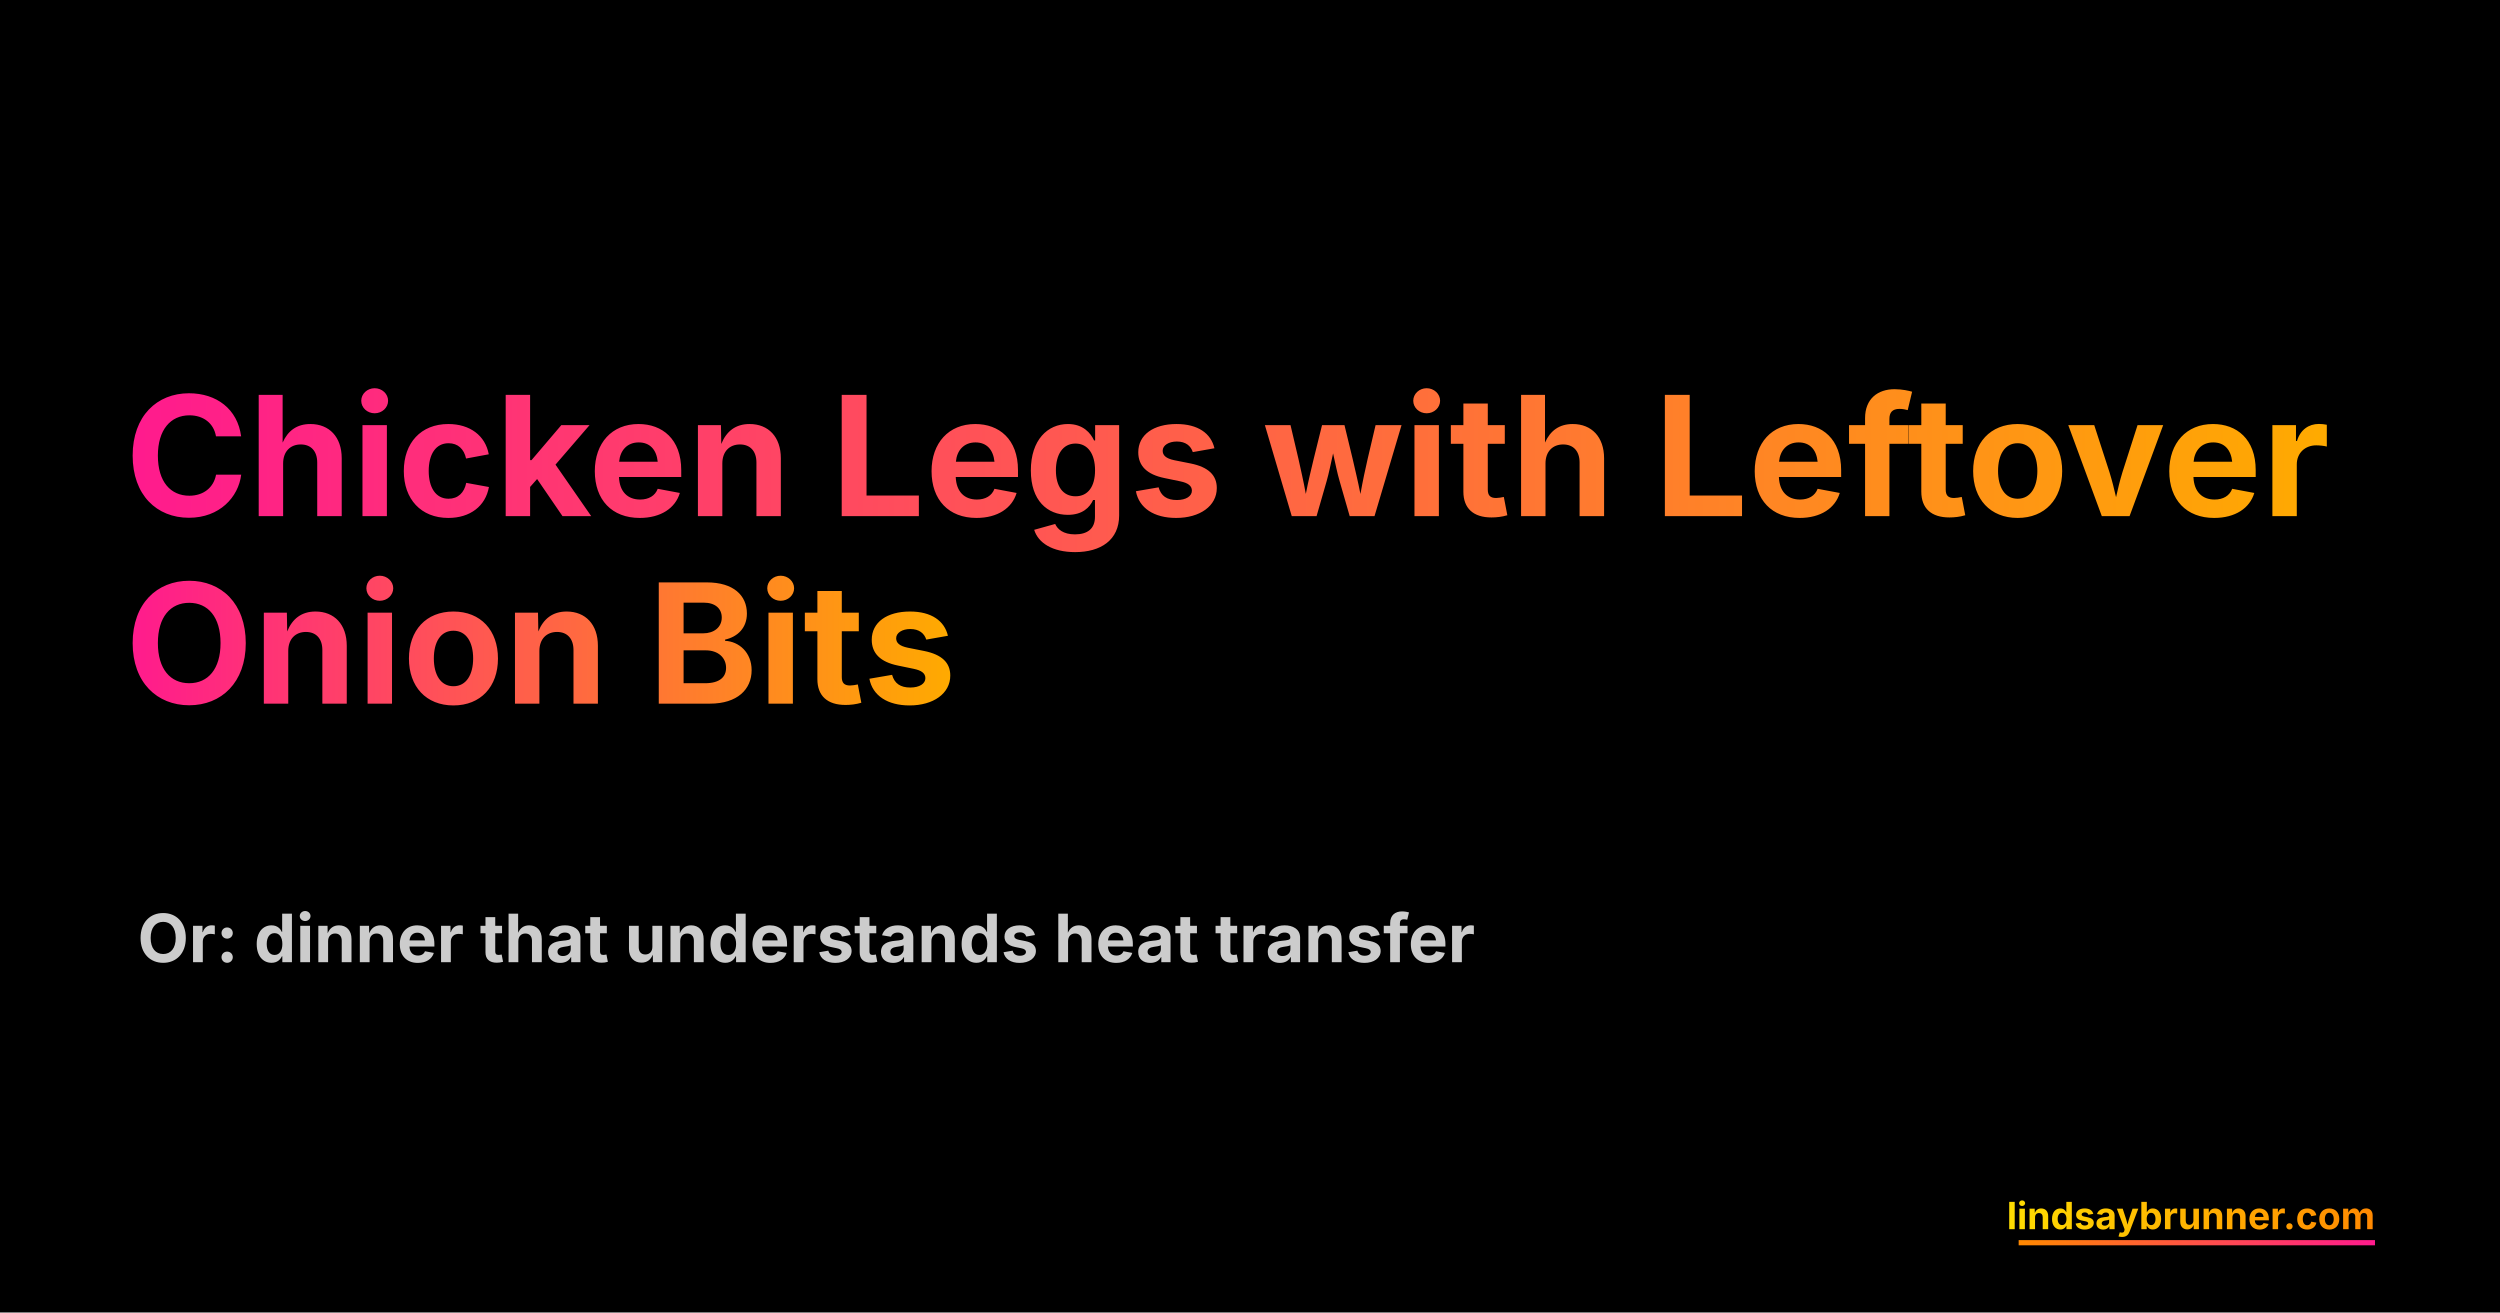
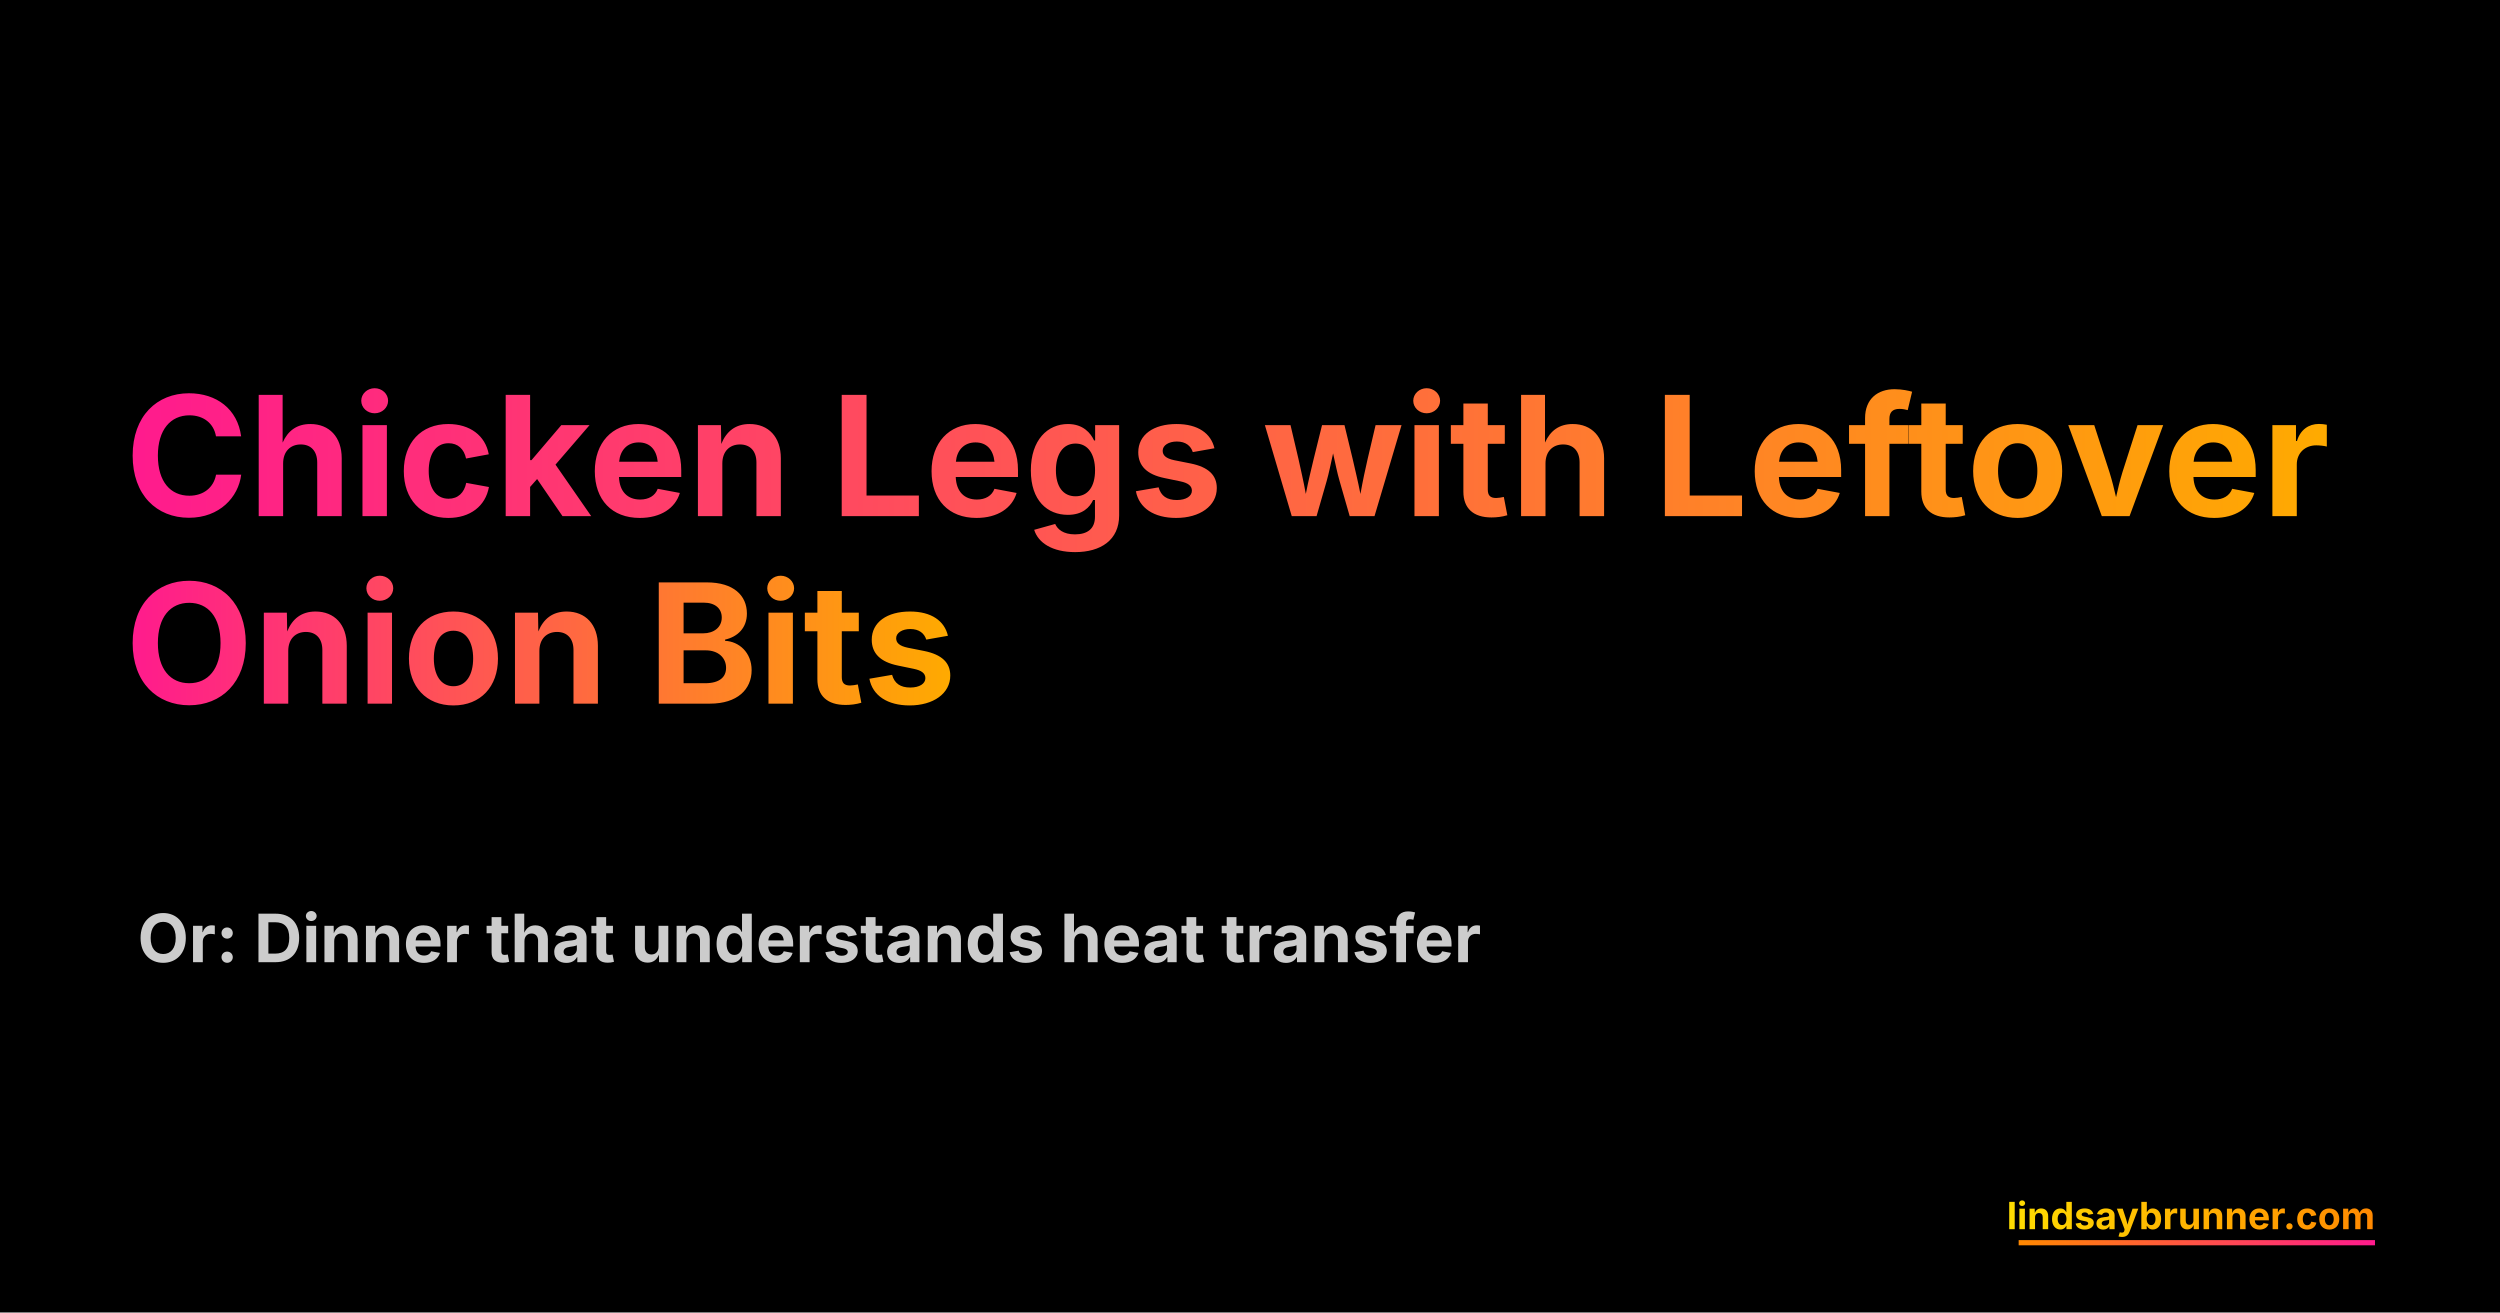
<svg xmlns="http://www.w3.org/2000/svg" width="2400" height="1260">
  <rect width="2400" height="1260" fill="#000000" />
  <defs>
    <linearGradient id="titleGradient0" x1="0%" y1="0%" x2="100%" y2="0%">
      <stop offset="0%" style="stop-color:#ff1b8d;stop-opacity:1" />
      <stop offset="100%" style="stop-color:#ffaa00;stop-opacity:1" />
    </linearGradient>
  </defs>
  <text x="120" y="495.5" font-family="Inter, sans-serif" font-size="160" font-weight="bold" fill="url(#titleGradient0)">Chicken Legs with Leftover</text>
  <defs>
    <linearGradient id="titleGradient1" x1="0%" y1="0%" x2="100%" y2="0%">
      <stop offset="0%" style="stop-color:#ff1b8d;stop-opacity:1" />
      <stop offset="100%" style="stop-color:#ffaa00;stop-opacity:1" />
    </linearGradient>
  </defs>
  <text x="120" y="675.5" font-family="Inter, sans-serif" font-size="160" font-weight="bold" fill="url(#titleGradient1)">Onion Bits</text>
-   <text x="132" y="923.7" font-family="Inter, sans-serif" font-size="64" font-weight="bold" fill="#cccccc">Or: dinner that understands heat transfer</text>
+   <text x="132" y="923.7" font-family="Inter, sans-serif" font-size="64" font-weight="bold" fill="#cccccc">Or: Dinner that understands heat transfer</text>
  <defs>
    <linearGradient id="urlGradient" x1="0%" y1="0%" x2="100%" y2="0%">
      <stop offset="0%" style="stop-color:#ffdd00;stop-opacity:1" />
      <stop offset="100%" style="stop-color:#ff8800;stop-opacity:1" />
    </linearGradient>
  </defs>
  <text x="2280" y="1180" font-family="Inter, sans-serif" font-size="36" font-weight="bold" fill="url(#urlGradient)" text-anchor="end" dominant-baseline="auto">lindsaybrunner.com</text>
  <defs>
    <linearGradient id="underlineGradient" x1="1937.91" y1="1193" x2="2280" y2="1193" gradientUnits="userSpaceOnUse">
      <stop offset="0%" style="stop-color:#ff8800;stop-opacity:1" />
      <stop offset="100%" style="stop-color:#ff1b8d;stop-opacity:1" />
    </linearGradient>
  </defs>
  <line x1="1937.91" y1="1193" x2="2280" y2="1193" stroke="url(#underlineGradient)" stroke-width="5" />
</svg>
